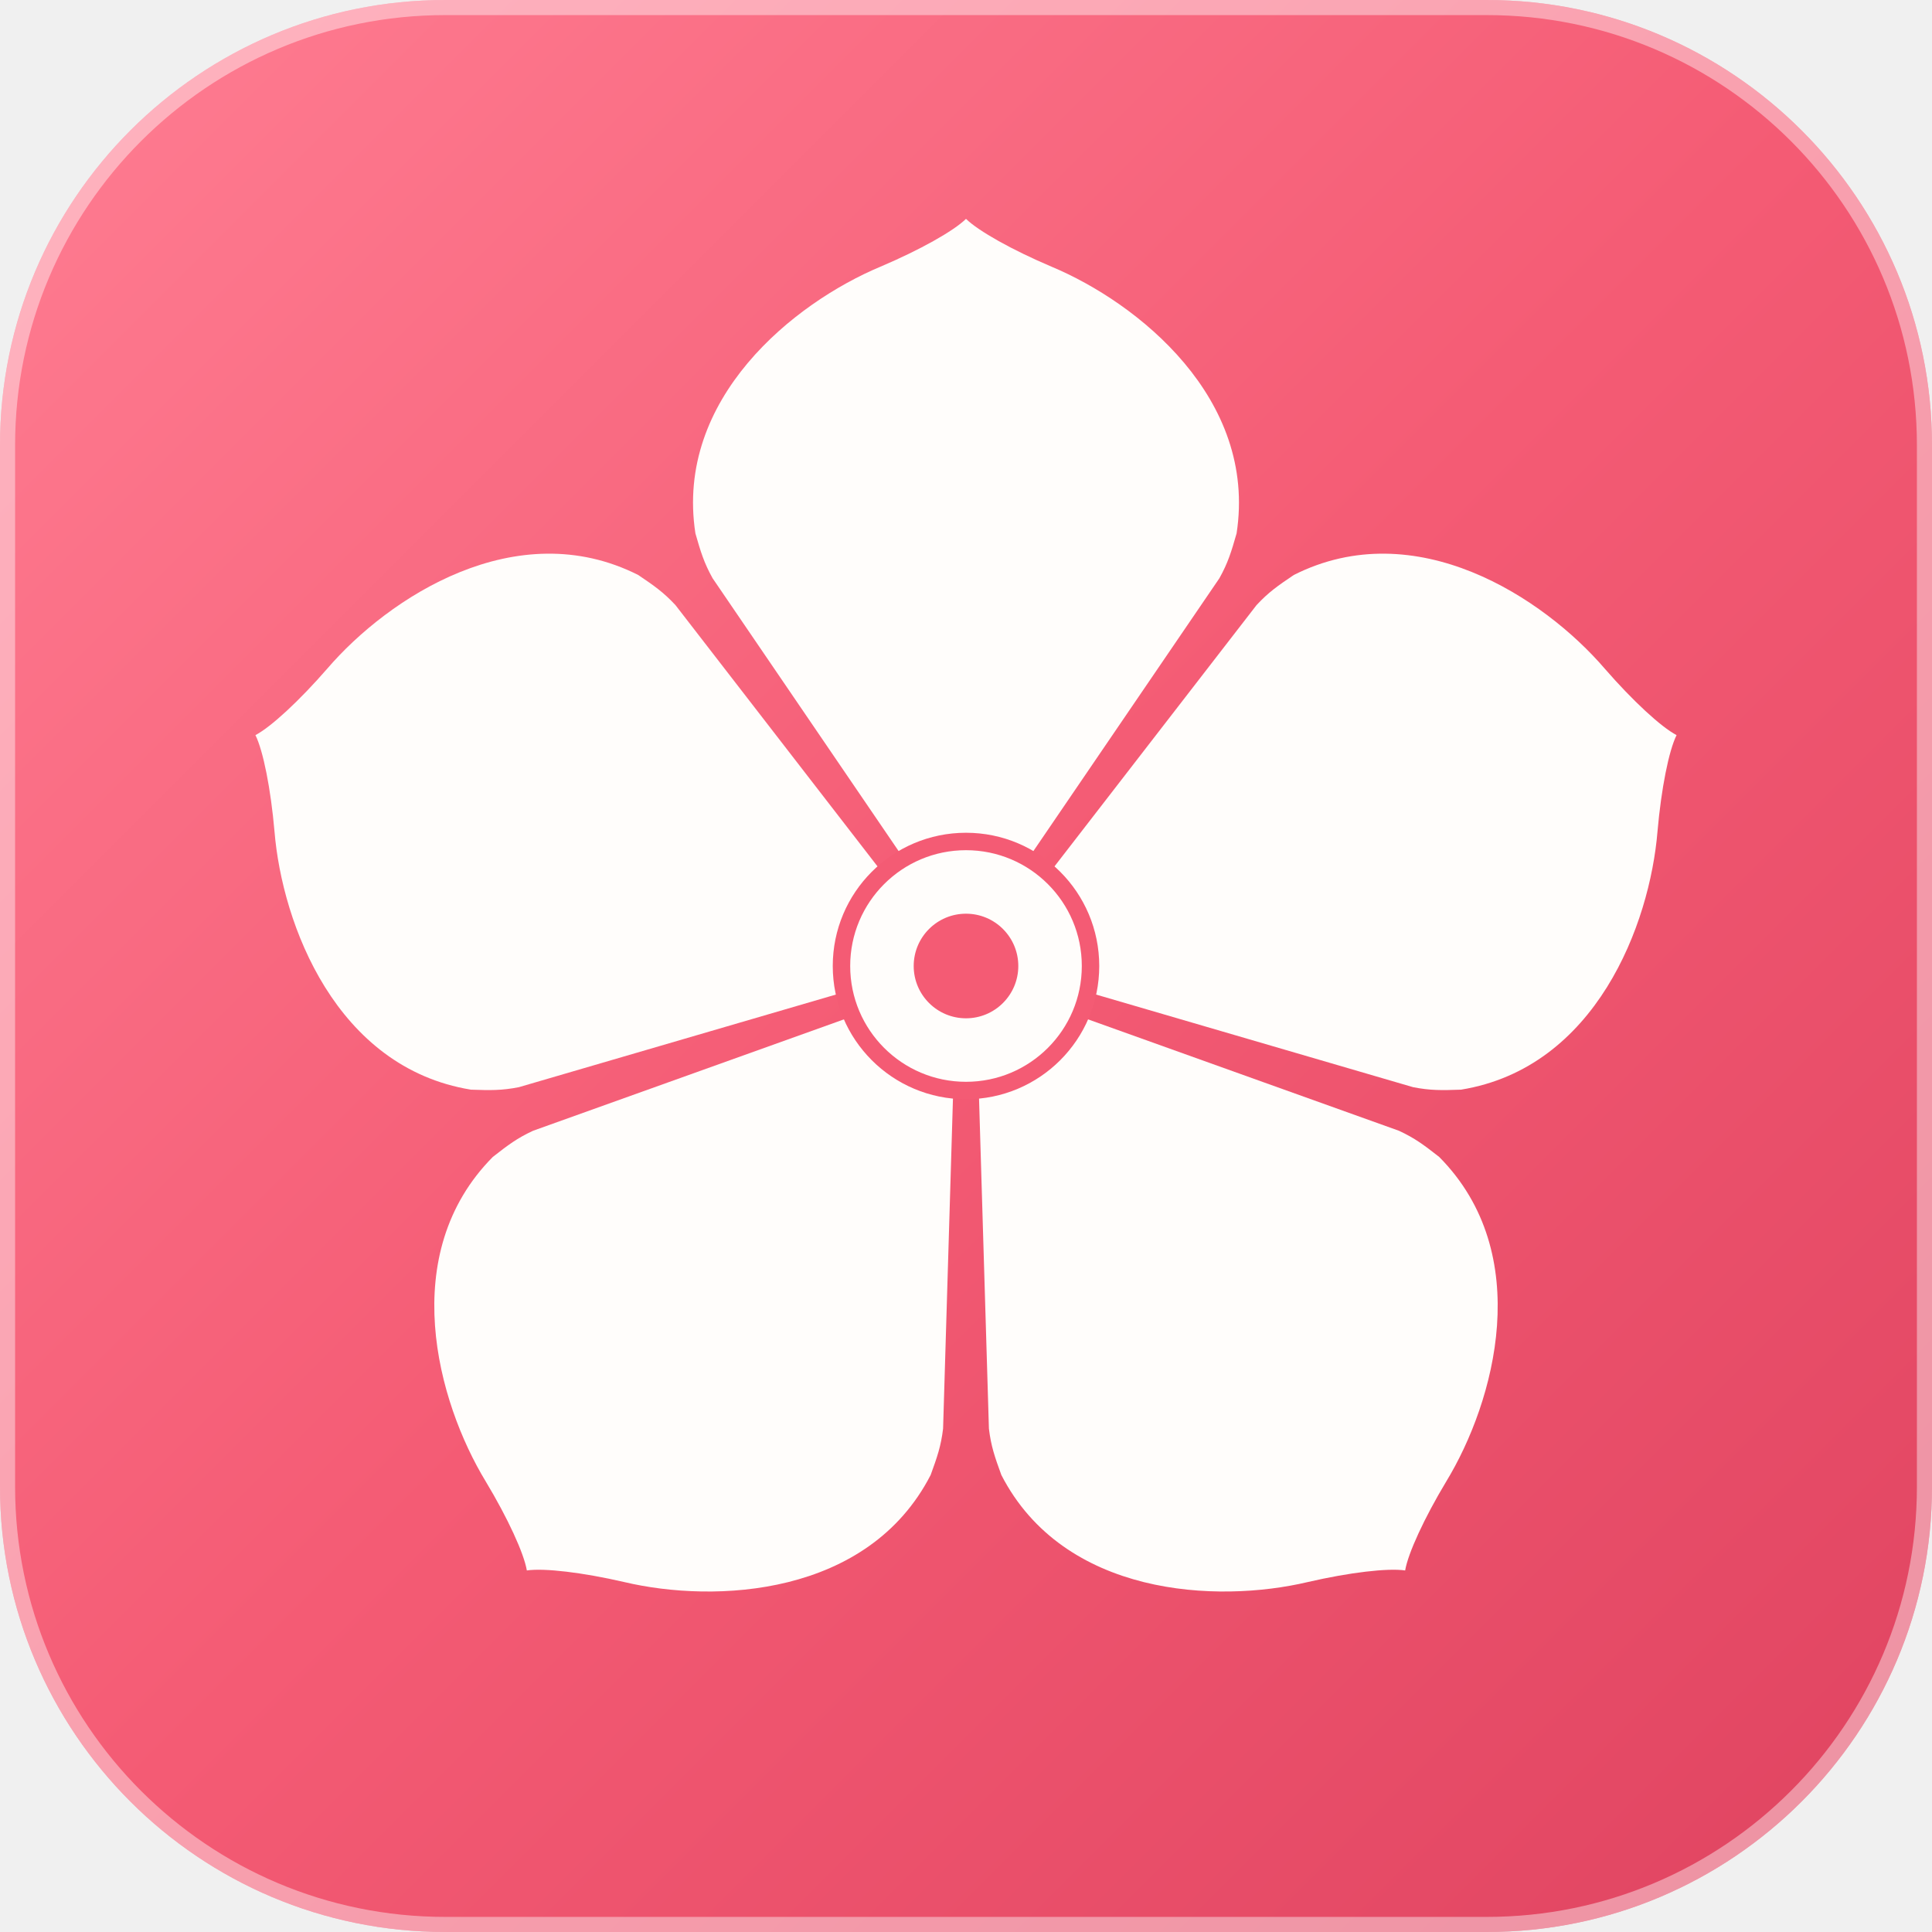
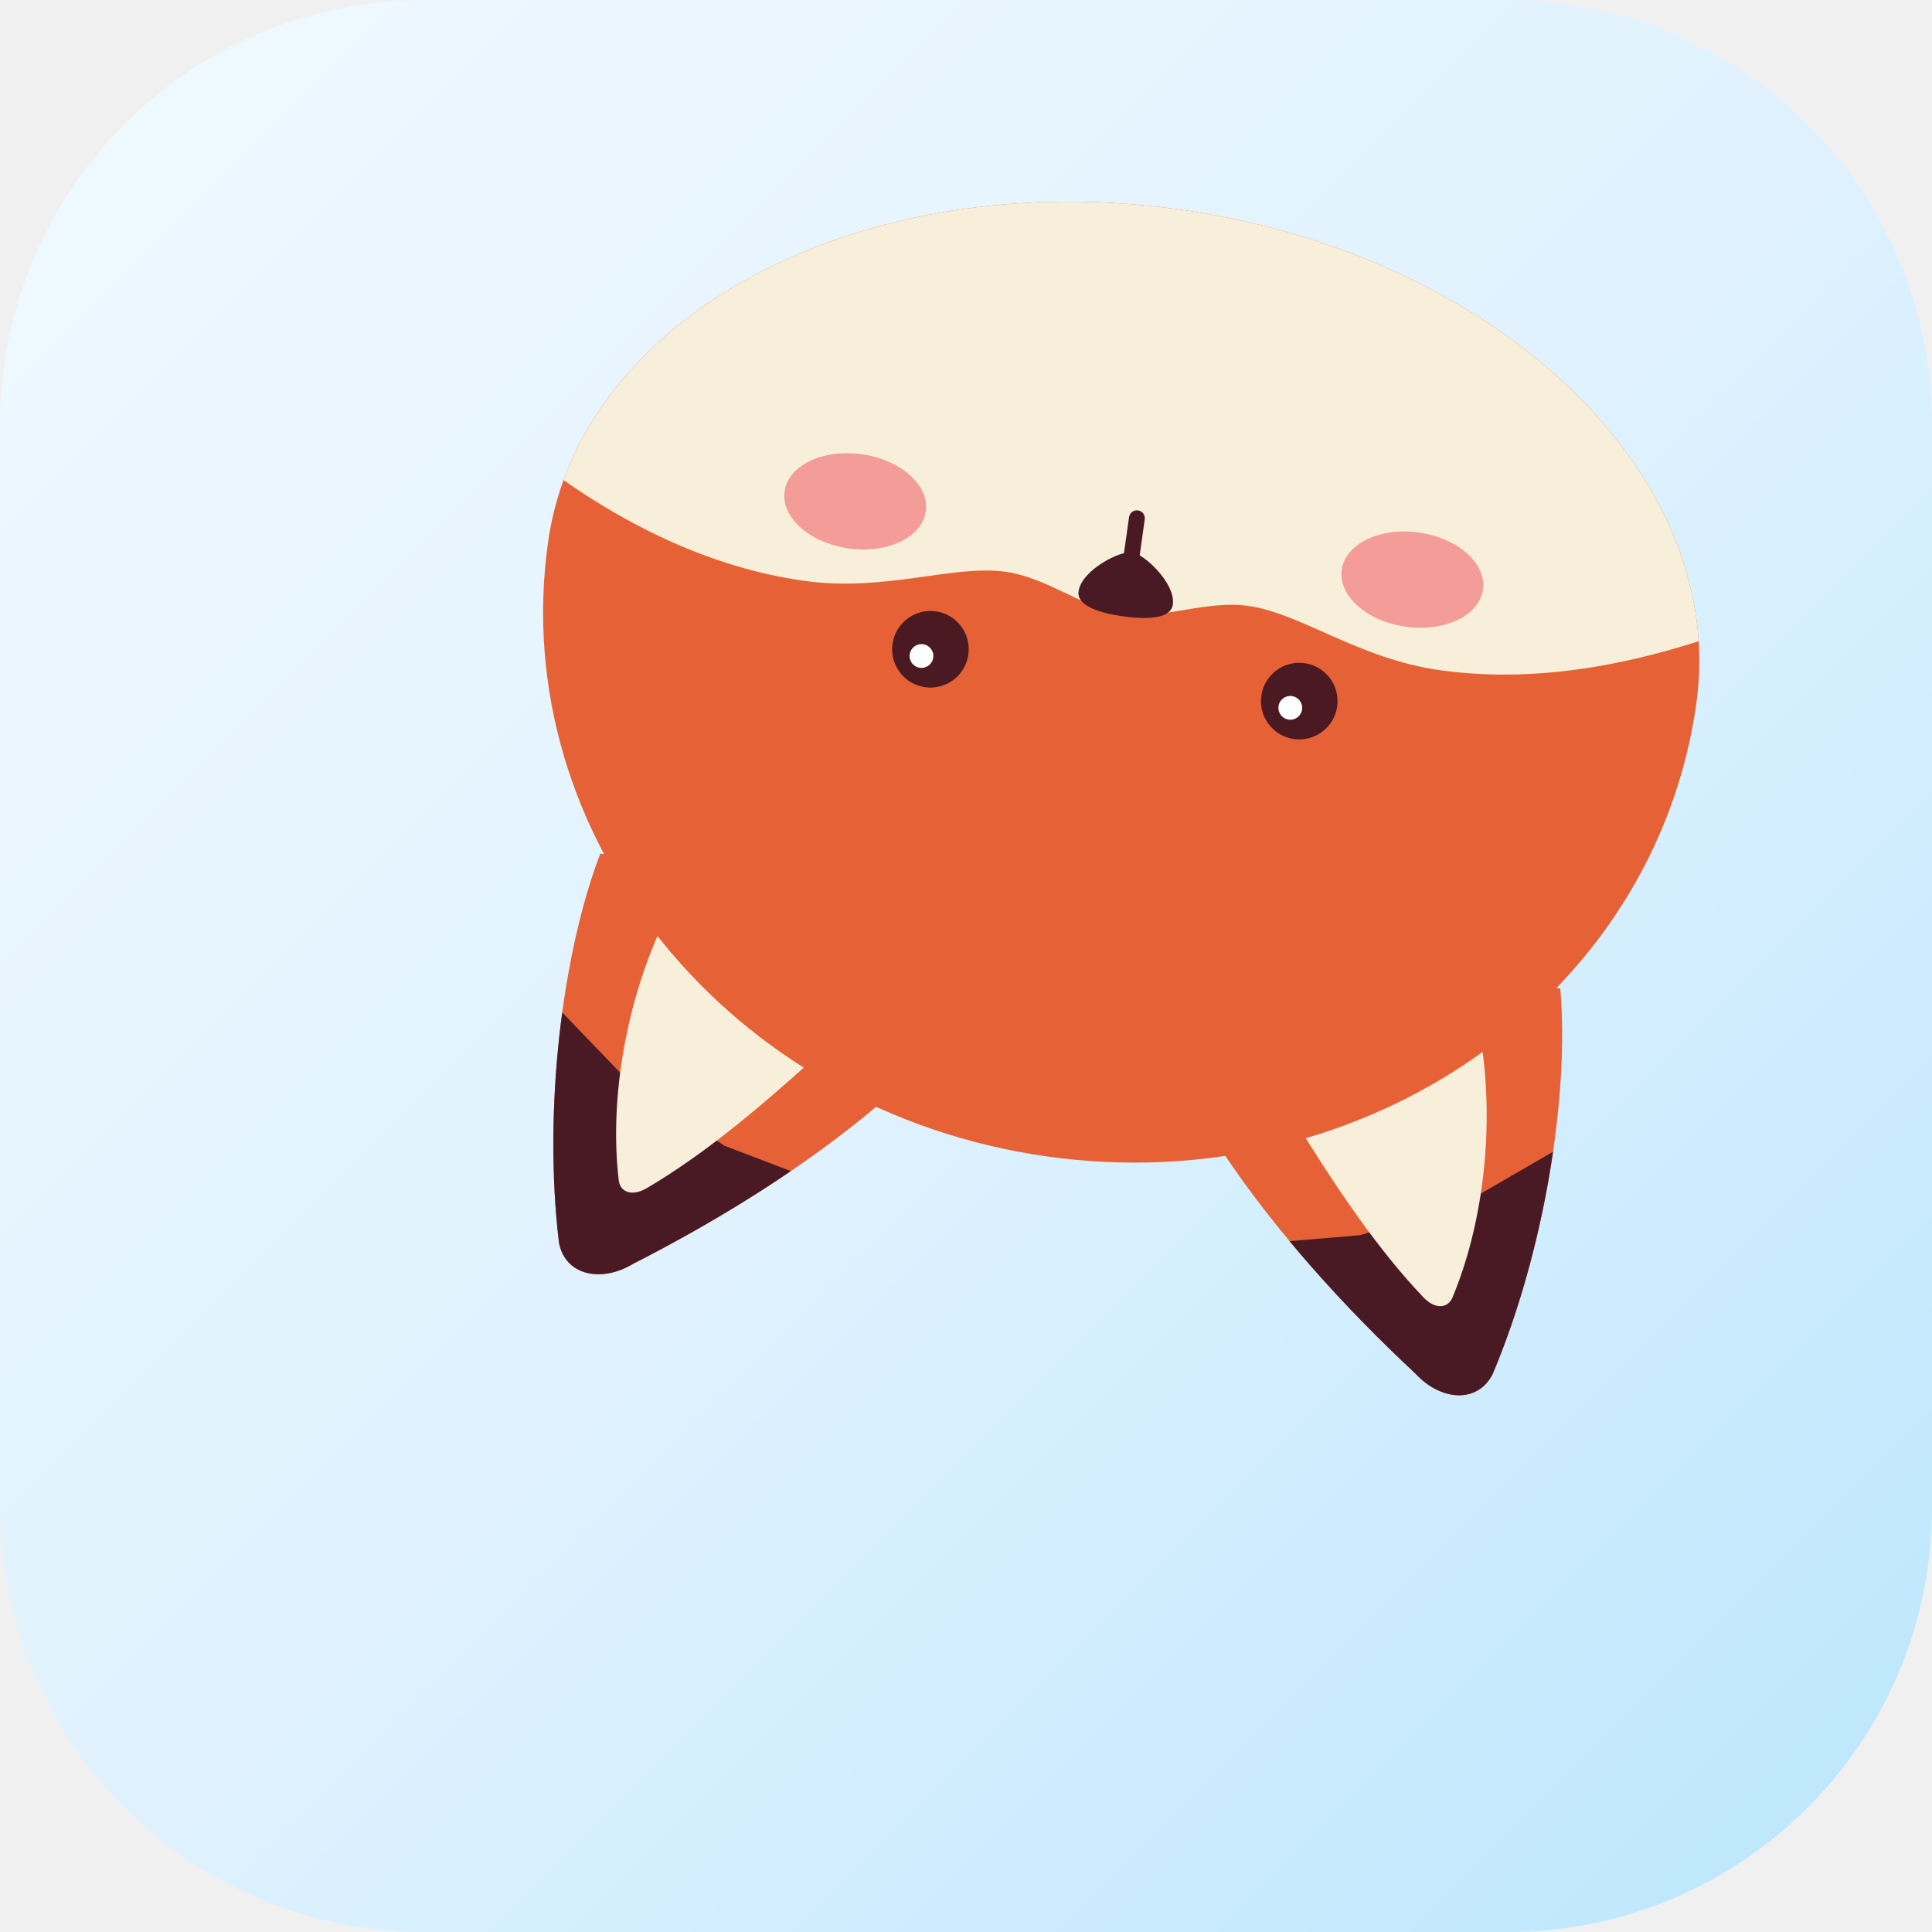
- <svg xmlns="http://www.w3.org/2000/svg" viewBox="0 0 512 512" width="512" height="512">
+ <svg xmlns="http://www.w3.org/2000/svg" viewBox="0 0 1024 1024" width="512" height="512">
  <defs>
-     <linearGradient id="voca-grad" x1="0%" y1="0%" x2="100%" y2="100%">
-       <stop offset="0%" stop-color="#FF7E93" />
-       <stop offset="50%" stop-color="#F45B74" />
-       <stop offset="100%" stop-color="#DF4360" />
+     <clipPath id="head-clip">
+       <path d="M 292 222 A 219.5 158 0 0 1 731 222 A 219.5 204 0 0 1 292 222 Z" />
+     </clipPath>
+     <clipPath id="left-ear-clip">
+       <path d="M 328 336 C 319 375, 320 435, 333 484 C 337 496, 351 497, 362 488 C 392 467, 422 442, 446 415 L 430 336 Z" />
+     </clipPath>
+     <clipPath id="right-ear-clip">
+       <path d="M 695 336 C 704 375, 703 435, 690 484 C 686 496, 672 497, 661 488 C 631 467, 601 442, 577 415 L 593 336 Z" />
+     </clipPath>
+     <linearGradient id="voca-diamond-sky" x1="0%" y1="0%" x2="100%" y2="100%">
+       <stop offset="0%" stop-color="#F0F9FF" />
+       <stop offset="50%" stop-color="#E0F2FE" />
+       <stop offset="100%" stop-color="#BAE6FD" />
    </linearGradient>
-     <path id="kikyou-petal" d="M 0,-300 C 5.0,-295.1 18.55,-287.5 34.34,-280.8 C 69.0,-266.3 117.0,-227.9 108.65,-173.7 C 106.5,-166.2 105.2,-161.9 101.75,-155.7 L 23.37,-40.74 L 0,-25 L -23.37,-40.74 L -101.75,-155.7 C -105.2,-161.9 -106.5,-166.2 -108.65,-173.7 C -117.0,-227.9 -69.0,-266.3 -34.34,-280.8 C -18.55,-287.5 -5.0,-295.1 0,-300 Z" fill="#FFFDFB" />
+     <g id="fox-character">
+       <g clip-path="url(#left-ear-clip)">
+         <rect x="315" y="330" width="140" height="175" fill="#E76136" />
+         <path d="M 315 392 L 352 421 L 390 439 L 425 447 L 425 500 L 315 500 Z" fill="#491A23" />
+         <path d="M 354 363 C 345 395, 345 430, 352 457 C 353 462, 358 463, 363 459 C 382 444, 400 424, 416 405 C 396 391, 375 377, 354 363 Z" fill="#F7EFDA" />
+       </g>
+       <g clip-path="url(#right-ear-clip)">
+         <rect x="570" y="330" width="140" height="175" fill="#E76136" />
+         <path d="M 708 392 L 671 421 L 633 439 L 598 447 L 598 500 L 708 500 Z" fill="#491A23" />
+         <path d="M 669 363 C 678 395, 678 430, 671 457 C 670 462, 665 463, 660 459 C 641 444, 623 424, 607 405 C 627 391, 648 377, 669 363 Z" fill="#F7EFDA" />
+       </g>
+       <g clip-path="url(#head-clip)">
+         <rect x="280" y="60" width="465" height="380" fill="#E76136" />
+         <path d="M 280 60 L 745 60 L 745 190 C 705 212, 668 223, 633 223 C 602 223, 578 209, 558 209 C 542 209, 528 218, 511.5 219 C 495 218, 481 209, 465 209 C 445 209, 421 223, 390 223 C 355 223, 318 212, 280 190 Z" fill="#F7EFDA" />
+       </g>
+       <ellipse cx="405" cy="190.5" rx="27" ry="18" fill="#F49C98" />
+       <ellipse cx="618" cy="190.5" rx="27" ry="18" fill="#F49C98" />
+       <circle cx="441" cy="242" r="14.5" fill="#4A1922" />
+       <circle cx="582" cy="242" r="14.5" fill="#4A1922" />
+       <circle cx="438" cy="245" r="4.5" fill="#FFFFFF" />
+       <circle cx="579" cy="245" r="4.5" fill="#FFFFFF" />
+       <g fill="#491A23">
+         <rect x="508.5" y="179" width="6" height="22" rx="3" />
+         <path d="M 511.5 195 C 516 195, 529 204, 529.5 212 C 530 217.5, 522 219.5, 511.5 219.5 C 501 219.5, 493 217.5, 493.5 212 C 494 204, 507 195, 511.5 195 Z" />
+       </g>
+     </g>
  </defs>
-   <rect width="512" height="512" rx="118" fill="url(#voca-grad)" />
-   <rect x="2" y="2" width="508" height="508" rx="116" fill="none" stroke="rgba(255,255,255,0.42)" stroke-width="4" />
-   <g transform="translate(256, 256) scale(0.66)">
-     <use href="#kikyou-petal" transform="rotate(0)" />
-     <use href="#kikyou-petal" transform="rotate(72)" />
-     <use href="#kikyou-petal" transform="rotate(144)" />
-     <use href="#kikyou-petal" transform="rotate(216)" />
-     <use href="#kikyou-petal" transform="rotate(288)" />
-     <circle cx="0" cy="0" r="50" fill="#FFFDFB" stroke="#F45B74" stroke-width="7" />
-     <circle cx="0" cy="0" r="21" fill="#F45B74" />
+   <clipPath id="squircle-clip">
+     <rect width="1024" height="1024" rx="225" ry="225" />
+   </clipPath>
+   <g clip-path="url(#squircle-clip)">
+     <rect width="1024" height="1024" fill="url(#voca-diamond-sky)" />
+     <g transform="translate(512, 480) rotate(8 512 480) scale(1.4) translate(-512, -282)">
+       <use href="#fox-character" />
+     </g>
  </g>
</svg>
